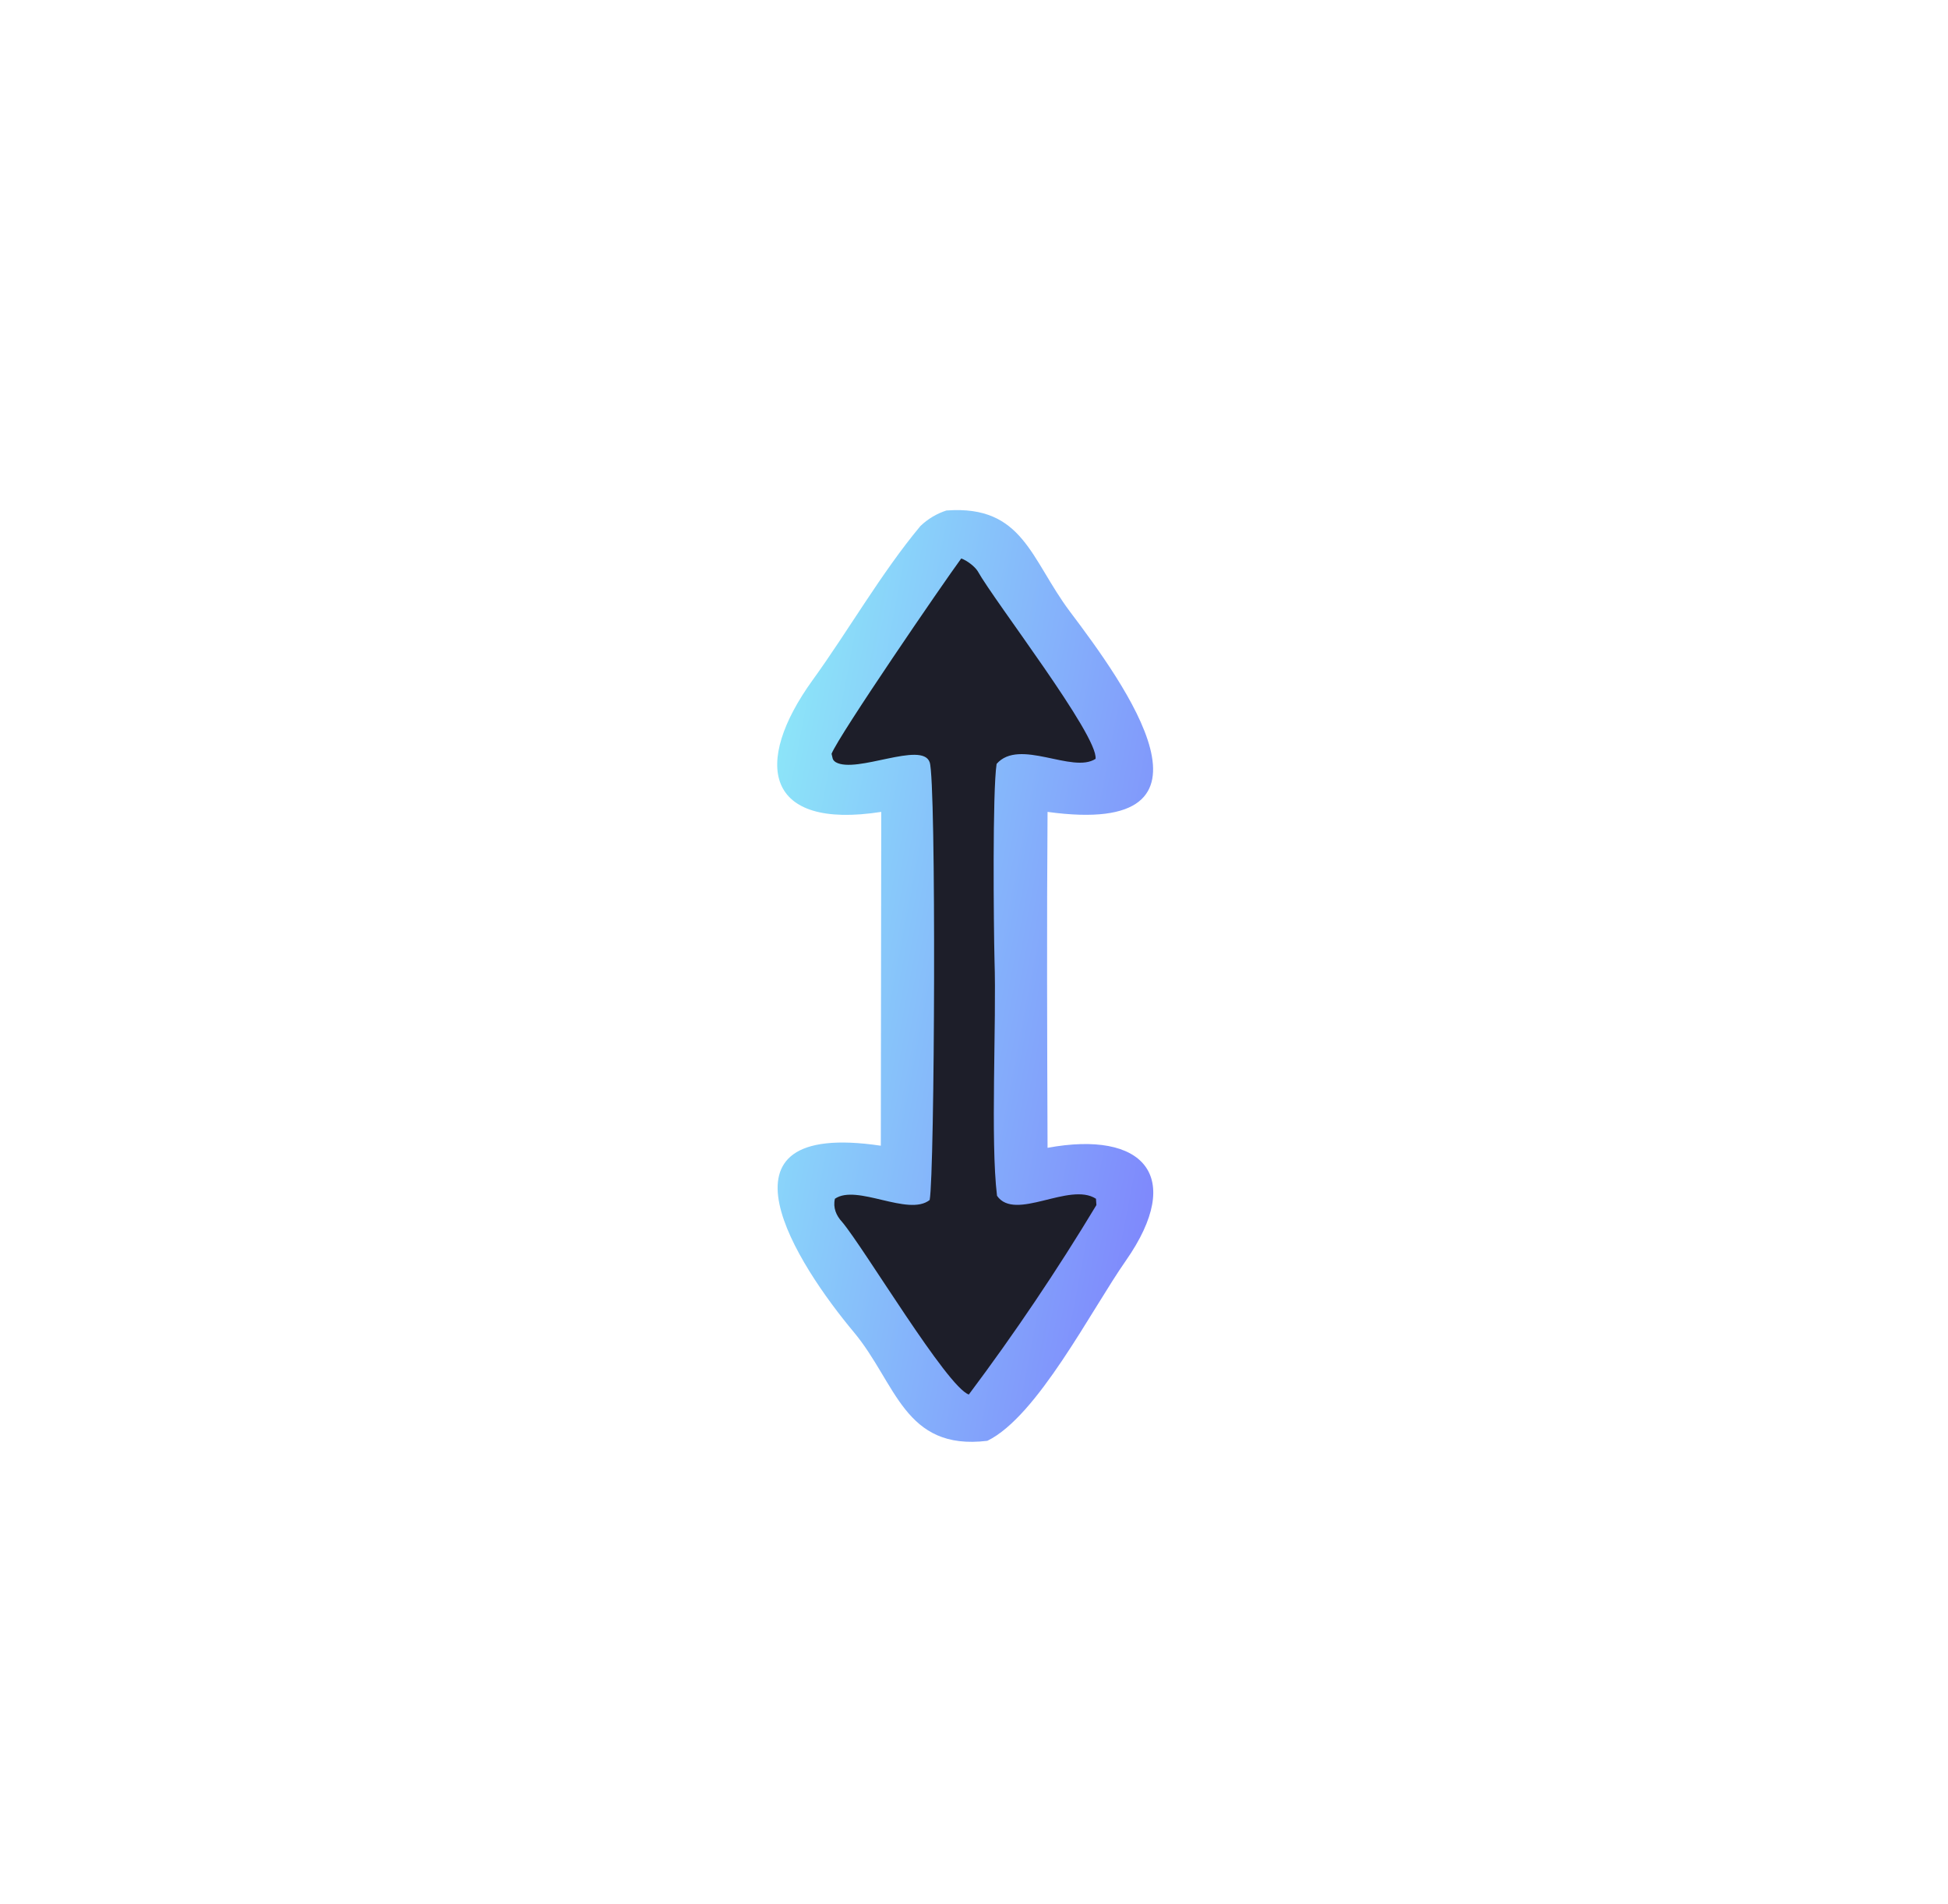
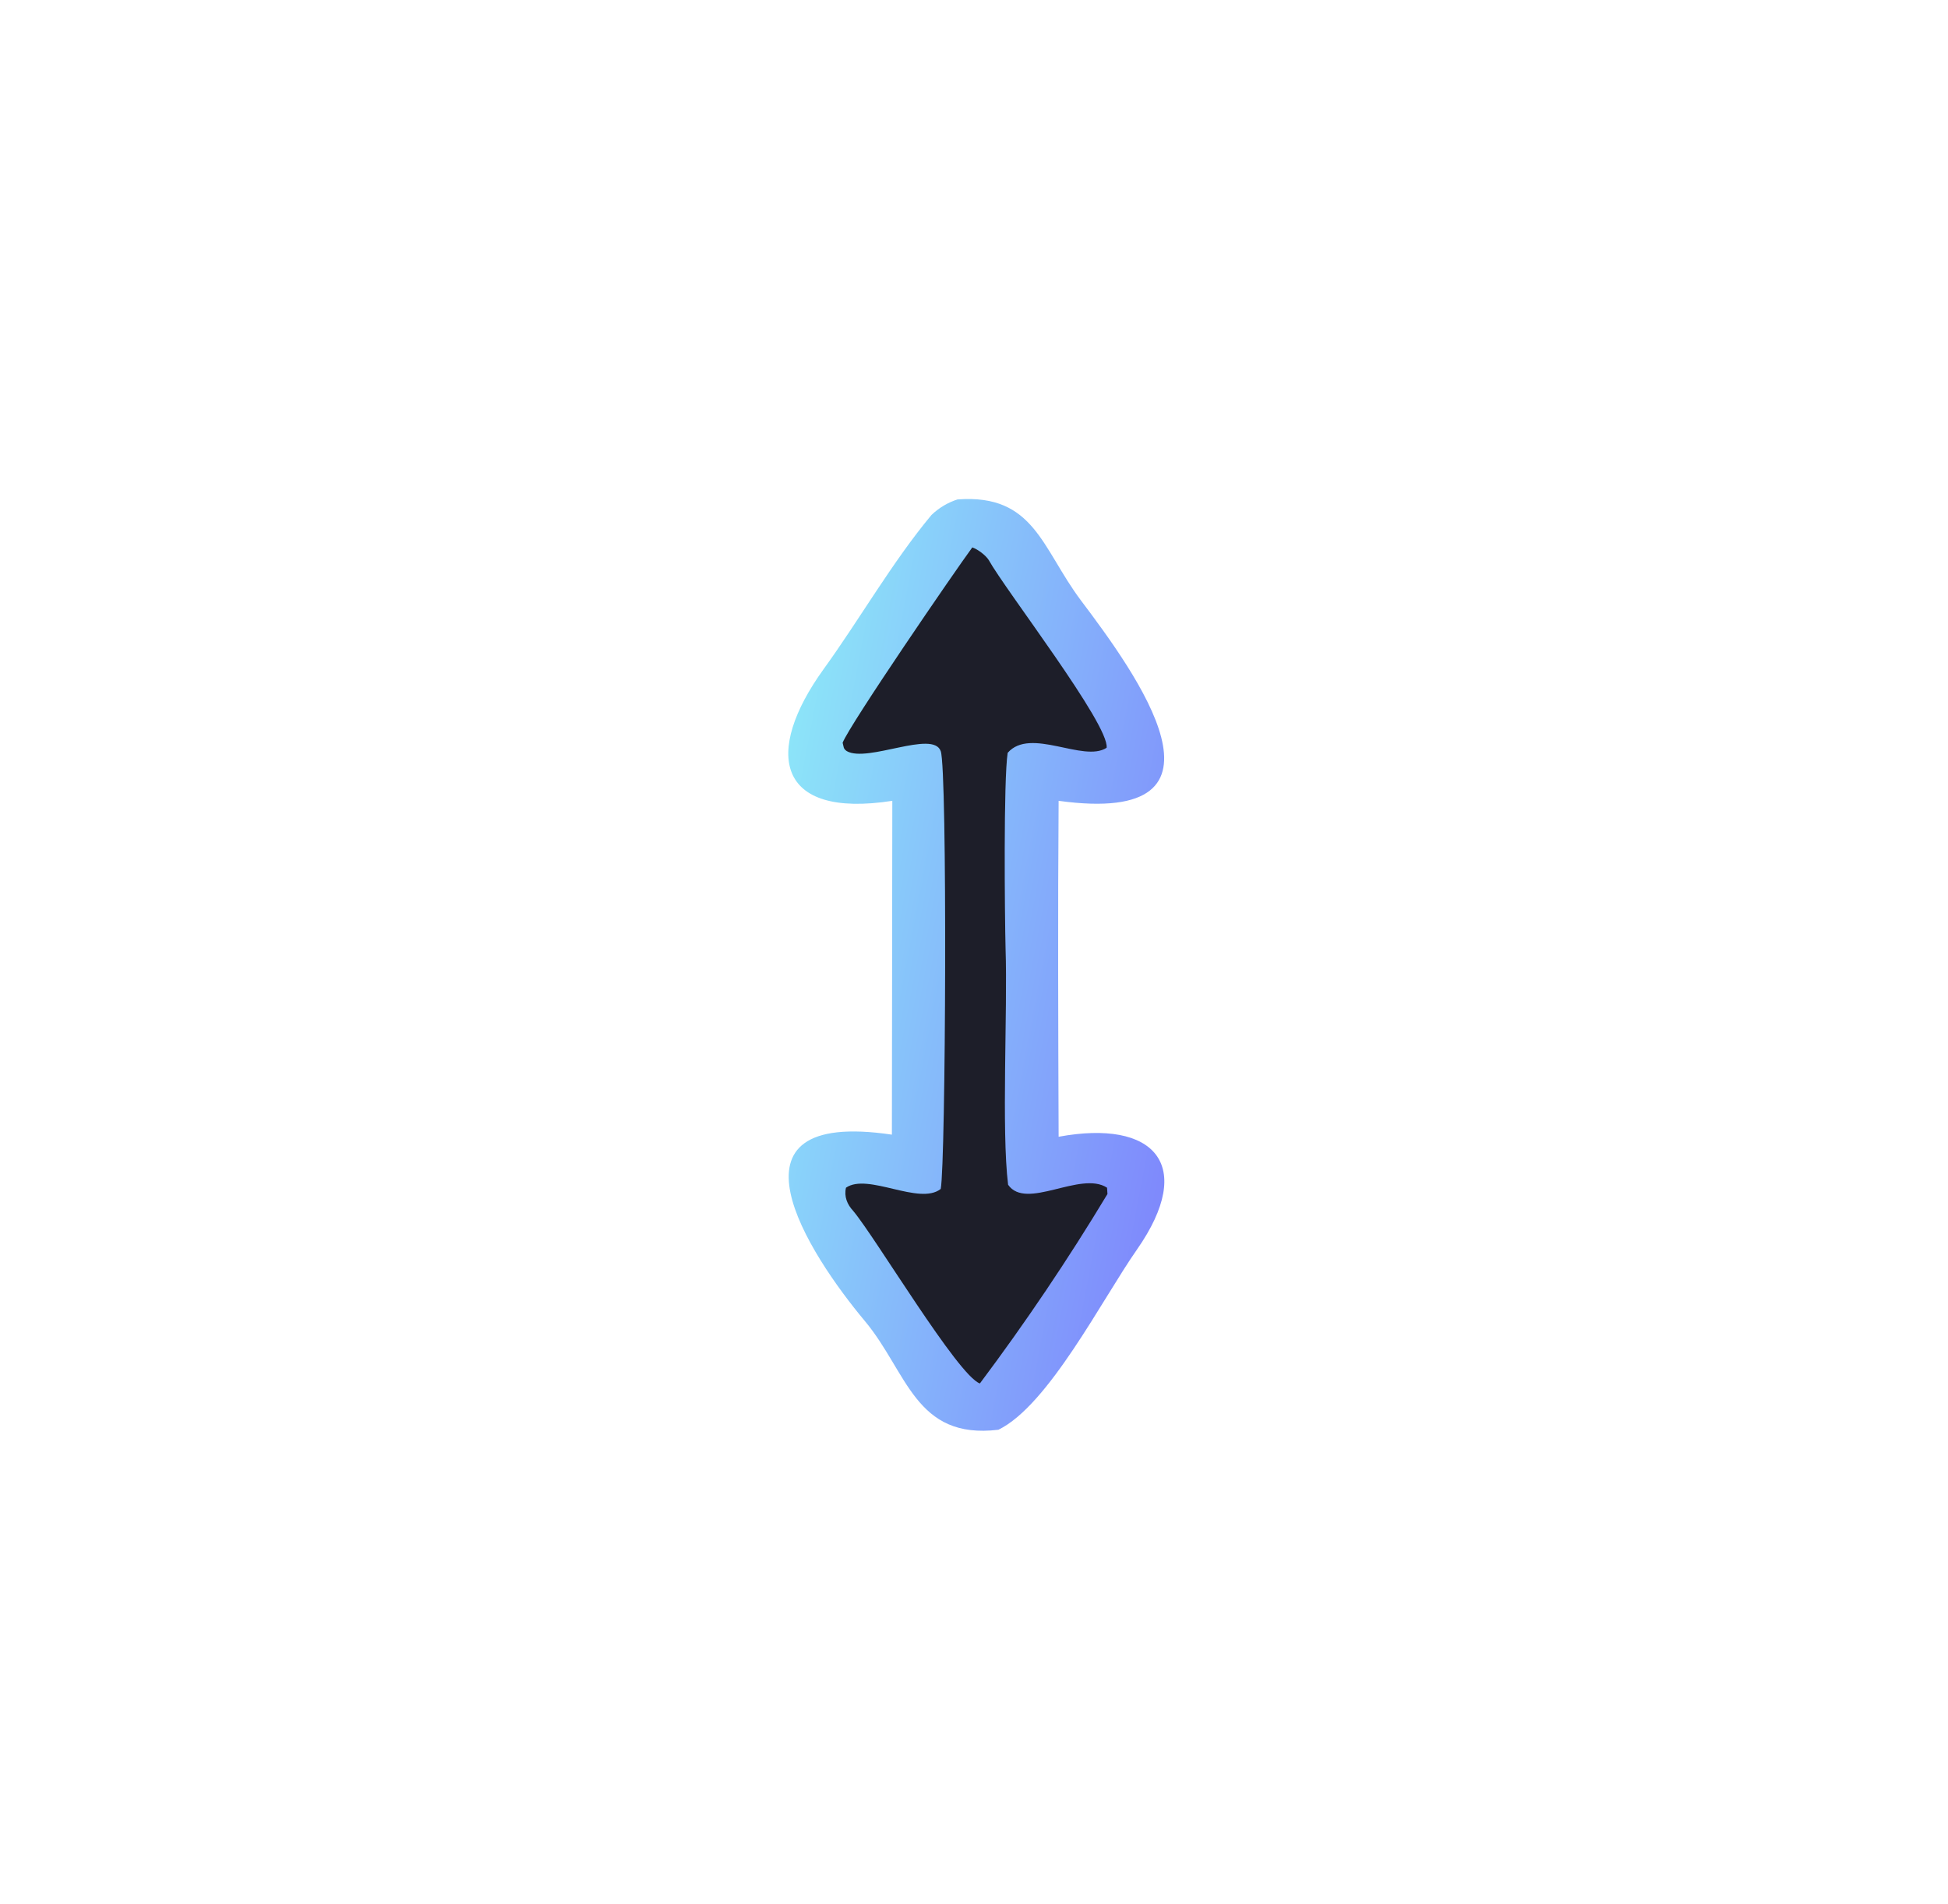
<svg xmlns="http://www.w3.org/2000/svg" width="44" height="43" viewBox="0 0 44 43">
-   <svg x="-0.01" y="6.91" width="36.52" height="35.69" viewBox="0 682.667 384 341.333" preserveAspectRatio="xMidYMid meet" style="overflow:hidden">
+   <svg x="0.24" y="6.66" width="36.52" height="35.69" viewBox="0 682.667 384 341.333" preserveAspectRatio="xMidYMid meet" style="overflow:hidden">
    <g transform="translate(0 0)" data-sgt-offset="1">
      <defs>
        <linearGradient id="a" x1="1399.2" x2="1243.7" y1="228.9" y2="150.1" gradientUnits="userSpaceOnUse">
          <stop offset="0" stop-color="#678DFD" />
          <stop offset="1" stop-color="#8CDAFB" />
        </linearGradient>
      </defs>
      <path fill="url(#a)" d="M1296 106.3c2.2-7.9 5.2-14 12.6-18.2a25 25 0 0 1 18.8-2.3 25.6 25.6 0 0 1 15.5 12.5c1 1.7 1.7 3.5 2.5 5.3 6-4 11.3-5.7 18.7-4 6.2 1.2 11.6 5 15 10.2 5.6 9 2 16.9 3.6 20.2l4.7-.9c11.8-2.3 25.2 6.7 26.6 19.3 1.9 17.6-13 36.2-16 52.5-4.8 26.5-.3 44.6-18.4 68.2a66.7 66.7 0 0 1-43.9 25.3c-20 2.6-39-1.8-55-14.4a84.6 84.6 0 0 1-14.8-15.2c-7.5-9.8-13.1-22.4-20.3-33-5.1-7.4-14.9-16.6-18.7-23.6-15.2-28.4 16.3-47.9 41.2-28.8-2.2-9-5.8-22.3-7-31.2-1.6-6-3.3-12-3.8-18.1-1.4-14.6 6.7-27.3 22-28.2 6-1.4 11.6 1.4 16.7 4.4Z" data-index="1" />
      <path fill="#1D1E29" d="M1279.8 113.6c5 .9 6.5 1.2 9.8 5.5 7.4 9.5 10.4 52.4 18.3 58 .7-.1 1 0 1.4-.7 5.9-10.6-5-56.7-.3-70.3 1.4-4.2 5.6-7.3 9.8-8.6a9 9 0 0 1 6.9.5c3.7 2 5.8 6.5 6.8 10.4 3.3 13-3 64 2 69.2 13.7-2.7 4.7-77.7 30.6-64.5 13.8 7-11.6 67.2-2.6 74.2 10.2-4 14.9-52.2 33-45 10.2 3.8 4.2 18.3 1.3 25-4.3 10-8.3 20.1-11.1 30.6-4.6 20.8-1.7 37.7-12.5 57.3a53.1 53.1 0 0 1-31.9 25 59.3 59.3 0 0 1-45.6-5.8 61.7 61.7 0 0 1-17.3-14.6c-8-9.8-13.1-22-20.1-32.5-4.5-6.7-10.2-13.1-15.2-19.3-2.5-3.2-6.2-7.5-7.2-11.4-2.9-11 14.5-15.7 21.5-10 4.8 3.8 8.9 8.7 13.1 13 3 3 6.6 6.8 11 6.4 1.8-.1 2.9-1.2 3.8-2.4 1-5.4-1.4-16.4-3.2-21.8-4.5-14-6.3-32-11-45.5-1-11.9-6-16 8.7-22.7Z" data-index="2" style="opacity:1" />
      <path fill="#99F5FB" d="M1261 148.2c-1.5-6-3.2-12-3.8-18.1-1.3-14.6 6.8-27.3 22-28.2-5.9 5.7-12.6-2-8.8 15.3l.8.4.7-.7c2.3-2.2 3-3 6-3.8l1.9.5c-14.7 6.8-9.7 10.8-8.7 22.7l-1.3-.5c.1-2.6-1-5-3-6.5l-.3.4 1 .7-1.2-.3a14.8 14.8 0 0 1-6 8c-.3 4.2 2.8 7.2.7 10.1Z" data-index="3" />
      <defs>
        <linearGradient id="b" x1="663.9" x2="507.5" y1="554.3" y2="458.7" gradientUnits="userSpaceOnUse">
          <stop offset="0" stop-color="#87A3F8" />
          <stop offset="1" stop-color="#86E3FC" />
        </linearGradient>
      </defs>
      <path fill="url(#b)" d="M580.4 414.4a92.7 92.7 0 1 1 11.7 185 92.7 92.7 0 0 1-11.7-185Z" data-index="4" style="opacity:1" />
      <path fill="#1D1E29" d="M582 427.2a79.7 79.7 0 1 1 8.4 159.3 79.7 79.7 0 0 1-8.5-159.3Z" data-index="5" style="opacity:1" />
      <path fill="#7A99FB" d="M619.2 456.3a59.6 59.6 0 0 1 17 84.6c-5 7.3-20.2 21.5-29 22.2-6.7-1-14.4 7.5-13.2-6 .2-3.2 2.7-3.6 5.2-4.5l-.5-.8c11.3-5 15.8-5.1 24.7-16.4 7.7-9.7 11.1-22 9.6-34.3-2-15.9-9.1-24-20.9-33.3 2.1-1.4 5.8-9 7-11.5Z" data-index="6" style="opacity:1" />
      <path fill="#86DCFA" d="M525.3 506.5c6-1.2 5.2-3 12.3-2l.3 1.4c1 32.2 29.7 52.4 60.8 46l.5.7c-2.5 1-5 1.3-5.2 4.4-1.2 13.6 6.5 5 13.1 6.1a60.5 60.5 0 0 1-62.7-12.9 58.6 58.6 0 0 1-19.1-43.7Z" data-index="7" style="opacity:1" />
      <path fill="#737DBB" d="M526.2 500c4.4-38 51.6-61.9 49.5-42.5-2.7 3-8.4 6-12.2 8a48 48 0 0 0-24.3 30c-.9 3.7-.6 7.2-1.3 10.4l-.3-1.4c-7.1-1-6.3.8-12.3 2 .2-2 .6-4.4 1-6.4Z" data-index="8" />
      <path fill="#97CCD6" d="M526.2 500c6.2-6 12.3-4.4 11.4 4.5-7.1-1-6.3.8-12.3 2 .2-2 .6-4.4 1-6.4Z" data-index="9" />
      <path fill="#86DCFA" d="M612.1 467.8c-9.9-5.5-16.6-6.2-27.3-8.5-3.7-.8-4.4-6.6-2.5-10.2 7.5-7.3 29.4 2.7 36.9 7.2-1.3 2.5-5 10-7.1 11.5Z" data-index="10" style="opacity:1" />
      <path fill="#1D1E29" d="M905.8 178c-.1-13.8-.6-27.7-.9-41.6 0-7-.7-17.6.2-24.4.6-4.3 2-8.4 4-12.3 8.1-14.6 25.5-18.6 40-10.6 20.7 11.4 8 38.8 12.9 54.5 4-.4 7-.7 11 .7 5.1 1.8 7.8 4.5 11.6 8.2 10.9-2 18.4 0 25.9 8.2 27-1.9 33.4 13 33 37.8-.3 12.8.8 25.6-1.2 38.3-1 6.5-2.8 12.8-5.5 18.7-17.5 39.9-66.6 52.4-104.4 35-29.4-13.8-36.3-33.5-51.6-60.3-10.6-18.7-29.1-40.6 2.5-55.6 6.4-3 16.3.2 22.5 3.5Z" data-index="11" style="opacity:1" />
      <path fill="#7AB9FB" d="M905.8 178c-.1-13.8-.6-27.7-.9-41.6 0-7-.7-17.6.2-24.4.6-4.3 2-8.4 4-12.3 8.1-14.6 25.5-18.6 40-10.6 20.7 11.4 8 38.8 12.9 54.5-8.8 2.4-9.2 2.3-13.2 11-.3-11.8 2.3-46.4-4.2-52.7a15 15 0 0 0-11.3-4.2c-4.5.3-8.7 2.4-11.6 5.9-1.7 2-3.4 5.4-3.5 8-1.8 32.7 2.4 66.7.5 99.4-6.7-6-19.8-26.3-28.4-24.7-23.5 4.5-4.6 25.5 1.3 36.4 6.2 10.7 12 24 19.4 33.9 4.4 5.9 9.7 11.1 15.7 15.4a68.8 68.8 0 0 0 51.5 12.6c27.7-4.6 44.3-21.3 51-48 3.9-5.7 1.6-43.2 2.5-54.3-6.3-13-10.4-12.8-22.6-9-1.7.5-4.7-3.7-6.2-4.4-4.8-4.2-5.7-5-12.1-5.6-3.6 1.5-5.3 2-7.3 5.6-1.5.4-5.2.6-7 .7V166c-.2-5.1-1.8-7-5.2-10l.1-.5c-1-1-1-.9-1.6-2.2 2.5-2.1 3.4-.3 7-2.2v-.9c-4-1.5-4.2-1.4-6-4.6l2.1-1.3c5.2 1.8 7.9 4.5 11.7 8.2 10.9-2 18.4 0 25.9 8.2 27-1.9 33.4 13 33 37.8-.3 12.8.8 25.6-1.2 38.3-1 6.5-2.8 12.8-5.5 18.7-17.5 39.9-66.6 52.4-104.4 35-29.4-13.8-36.3-33.5-51.6-60.3-10.6-18.7-29.1-40.6 2.5-55.6 6.4-3 16.3.2 22.5 3.5Z" data-index="12" style="opacity:1" />
      <path fill="#7DABFB" d="M971.4 155.5c3.1.8 3.2-.8 6.8.7 2.3 2.4 2.7 2.6 2.1 6 4.8-1 6.7-2.3 10.5 1.1-3.6 1.5-5.3 2-7.3 5.6-1.5.4-5.2.6-7 .7V166c-.2-5.1-1.8-7-5.2-10l.1-.5Z" data-index="13" style="opacity:1" />
      <path fill="#7A99FB" d="M962 143.6c4-.4 7-.7 11 .7l-2.2 1.3c1.8 3.2 2 3.1 6 4.6v.9c-3.6 1.9-4.5 0-7 2.2.6 1.3.6 1.2 1.6 2.2l-.1.4c-7.1-1.4-12.8-1.7-15.8 6.4l-3.5.3-1-.8-.2-5c-.4 3-.3 5.6-2 8.2v-10.4c4-8.7 4.4-8.6 13.2-11Z" data-index="14" style="opacity:1;visibility:visible" />
      <path fill="#737DBB" d="M1002.9 169c1.5.6 4.5 4.8 6.2 4.3 12.2-3.8 16.3-4 22.6 9-.9 11.1 1.4 48.6-2.6 54.2 1.5-10.5 5.7-60.8-8.2-63.8-17.6-4-4.2 18-13.2 22.2l-1.2-.7c-3.6-5.3-2-17.1-3.5-24.6l-.1-.7Z" data-index="16" style="opacity:1" />
      <path fill="#737DBB" d="M976.6 169.6c1.7-.1 5.4-.3 7-.7.2 5.4 2 14-3 17.4l-1.6-.5c-3.7-5-2.6-9.7-2.4-16.2Z" data-index="17" />
      <path fill="#737DBB" d="m950.8 156.8.3 5 1 .8 3.4-.3c.3 6.4 1.2 11.8-2 17.3l-1.4 1c-4.8-2.4-3.5-11-3.3-15.6 1.7-2.6 1.6-5.1 2-8.2Z" data-index="18" style="opacity:1;visibility:visible" />
      <path fill="#1D1E29" d="M200.5 429.9c9-4.5 16.7-5.7 25.7-.4a19 19 0 0 1 5.2 3.8c14.3-3 19.7-1.3 29.8 9.1 34.9-5.3 32.8 37.4 32.4 59.6-.3 17.8-2.8 31-9.3 47.7-3 8.5-2.9 18.3-9.6 25.7-5.6 7.8-18.7 12-28 12.7-18 1.3-45.4 3.3-60.3-8.3-9-7-8.1-14.9-12.8-22-4.2-6.4-16.5-18.3-19.4-25.2a49.6 49.6 0 0 1-9.3-48.3c4-10.6 10.8-16.2 19.8-22.3-.4-7-1.3-15 1.3-21.4 6.3-16 20.8-15.7 34.5-10.7Z" data-index="19" />
      <path fill="#7AB9FB" d="M200.5 456.3c2.5-11.7-5-14-4-23.7 2.4-3.4 3.4-.4 4.6-1.2a22 22 0 0 1 23-1.7l.8.4 1.3-.6a19 19 0 0 1 5.2 3.8c14.3-3 19.7-1.3 29.8 9.1 34.9-5.3 32.8 37.4 32.4 59.6-.3 17.8-2.8 31-9.3 47.7-3 8.5-2.9 18.3-9.6 25.7-5.6 7.8-18.7 12-28 12.7-18 1.3-45.4 3.3-60.3-8.3-9-7-8.1-14.9-12.8-22-4.2-6.4-16.5-18.3-19.4-25.2.1-2.6-1.8-4.6-2.8-6.5-4.5-9.3-10.8-18.7-6.7-29.1.3-.8 1.8-11.5 2-12.8v-.5c1.6-2 .8-1.5 3.2-2.2l.5 1.7 2.2.3c1.6 3.3-2.3 18.6 1.1 27.3 2.3 5.7 3 7.2 6.5 13.1l1.4-.4c7.9 9.7 16.3 19.5 23.8 29.5 3.3 4.5 3.7 13.8 8.8 17.4 12.2 8.9 37.5 6.7 52 5.5 7-.5 15.8-3.4 19.8-9 4.1-6 3.2-12.3 5-19.3 1.3-4.7 5.7-12.2 6.8-16.6 4.7-20.9 3.9-42.2 2.3-63.5-.6-7.4-7.7-15.5-15.7-14.2-7 1.3.4 14.4-3.4 20.5l-2.1.3c-6.7-3.4-2.5-18.2-6.7-24.5-3-4.6-10.3-9.9-15.7-6.5-5.8 7 .7 19.2-4.4 23.2l-2-.7c-5.4-6.2 1.6-26-11.4-28.6-26.4-5.3-2.8 22.5-15.3 26-2.8-1.6-3-3.7-3-6.7Z" data-index="20" />
      <path fill="#86DCFA" d="M200.5 429.9c9-4.5 16.7-5.7 25.7-.4l-1.3.6-.8-.4a22 22 0 0 0-23 1.7c-1.2.8-2.2-2.2-4.5 1.2-1 9.7 6.4 12 3.9 23.7-1.1-10.2-2-21.3-16-18.9-21.8 3.7 1.9 57-14.1 63.3-4-1.8.4-10.7.4-14.4.1-5-.3-9.9-.6-15-22.4 14.6-19.8 31.4-8.6 52.2l-1.4.4c-3.4-6-4.2-7.4-6.5-13.1-3.4-8.7.5-24-1.1-27.3l-2.2-.3-.5-1.7c-2.4.7-1.6.2-3.2 2.2v.5c-.2 1.3-1.7 12-2 12.8-4.1 10.4 2.2 19.8 6.7 29 1 2 3 4 2.8 6.6a49.6 49.6 0 0 1-9.3-48.3c4-10.6 10.8-16.2 19.8-22.3-.4-7-1.3-15 1.3-21.4 6.3-16 20.8-15.7 34.5-10.7Z" data-index="21" />
      <path fill="#7DABFB" d="M164.4 156.4v-.6c.3-15.5-1.3-31.8.6-47 1.3-6 5.3-12.6 11-14.8 15-5.9 26.3 5.6 36.3 15.1 4.6 3.3 13.1 11 17.7 15l31.5 27.8c14.6 12.8 29.8 25.3 43.7 38.8 13.5 13 7.3 33.4-11.4 35.6-8.3 1-17.2.2-25.6.3 5.5 12.1 17.5 33.4 17 44.4-1 18.5-20.9 28.3-36.9 22.1-14.4-5.6-23.5-32.4-29-44.2-9.3 9.3-20.5 24.7-34.6 24.5-16.1-.2-21.5-13.6-20.4-27.8.3-29.7-.6-59.6 0-89.2Z" data-index="22" style="opacity:1" />
      <path fill="#1D1E29" d="M177.1 159.6c1.1-11.2-4.6-52.6 6.7-54.8 6 .7 12.7 8 17.7 12.2 7 6.9 17.5 15.6 25.1 22.2L272 179c4.4 3.9 22 18.3 24.6 22 15.3 22.2-40.3 8.1-46.4 14.9-.3 6.9 21.5 46.2 22 52 .3 4.1-1.3 8.2-4.5 10.8-23.9 20.6-33.6-43.2-44.6-49-2.4-.2-3.8.6-5.6 2-6.9 5.8-25 29.2-32.9 28.8-2 0-4-.9-5.4-2.4-4.6-5-.6-83.2-2.1-98.4Z" data-index="23" style="opacity:1" />
      <path fill="#68F7E2" d="M164.4 156.4v-.6c.3-15.5-1.3-31.8.6-47 1.3-6 5.3-12.6 11-14.8 15-5.9 26.3 5.6 36.3 15.1-4.2-.7-14.5-10.6-18.4-13.9-2 2.6-4.8 5.7-4.8 8.7 2.2 6.4 11.8 5.9 12.4 13.1-5-4.3-11.7-11.5-17.7-12.2-11.3 2.2-5.6 43.6-6.7 54.8-2.3-2.6-.2-36.7-1.2-43.3a27 27 0 0 1-9 2.3l-1 .2c.2 15 .3 30.1 0 45.2h-.4l-1.1-7.6Z" data-index="24" style="opacity:1" />
      <path fill="#7DABFB" d="M1410.2 736.8c6.8-.5 13.3 2.4 16.1 8.8 2.8 6.5-.9 16.7-3 23.1-5.7 18.4-11.5 36.8-17.5 55.2-3 9-11.3 13.9-20.5 10.2-5.8-2.4-7.8-8.1-9.8-13.4-14 13.6-30.9 29.8-44 44 21.3 6.7 20.8 27.7 5.8 31.5-18.1 4.6-67 26.1-82.4 25.8-18.9-4.7-14.3-18.7-9.3-32.4 8.5-23.2 15.2-47.4 24.8-70.2 2-4.7 9-7 13.3-8 14 3 15.2 9 18.2 21.5l43-42.8-3.8-1.5c-4.8-2.2-8.8-6-10.4-11-4-12.5 11-18.9 20.4-21.7 19.5-6 39.5-14.1 59.1-19.1Z" data-index="25" style="opacity:1" />
      <path fill="#1D1E29" d="M1411.3 749.4c2 .1 1.1-.1 3 1 1.3 4.2-17.7 57.4-20 66a9.7 9.7 0 0 1-2.8 4.6c-2.9-1.8-7.6-17.1-9.9-22l-.4-.8a492.8 492.8 0 0 0-29 28.2c-12.8 13.8-31.5 30.1-43.4 44 6.5 3.7 21.7 6.7 25 10.6-.5 1.6-1.3 2.8-3 3.2-10.5 2.4-70.6 26.2-76.7 23.7.1-.8.3-2 .6-2.8 8-23.5 16.1-47.1 24.3-70.6.9-2.7 2.3-7.7 4.7-9 6.3 3 6.4 28.4 13.5 28.7 16.4-13.6 50.1-50.4 67.8-66.5l.2-1.9c-3-5.6-17-6-20.8-11.2l.3-1.2c5-4.2 55.6-19.9 66.6-24Z" data-index="26" style="opacity:1" />
      <path fill="#7DABFB" d="M908 827.2c-5.4 14.3-22.3 15.2-27 4.2-9.4-22.4-17.8-48-25.3-71.3-3.7-11.2 7.2-20.9 18-18.2 18.5 4.6 37.4 10.8 55.6 16.8 7.3 1.6 16.9 3.8 21 10.7 5.5 9.2-.2 17.3-8.5 21.4l-2.1 1c13.2 12.1 28.4 26.2 41.1 39 1.2-6.8 1.9-14.7 7.9-18.8 3.7-2.4 8.2-3.3 12.6-2.3 4.1 1 8.2 4 10.1 7.9 12.9 26.8 25 54.4 36 82a15.5 15.5 0 0 1-6.8 17.9c-9.2 5.4-28.6-3-38.7-6L956.5 898c-23.9-7.3-25.5-23.5-2.7-33.2l-28-26.6c-4-3.8-11.5-11.2-15.6-14.2-1.6.8-1.3 1-2.2 3.2Z" data-index="27" />
      <path fill="#1D1E29" d="M914.3 810.6c-2-2.1-7-7.4-9.5-8.1-6.5 2.8-6.2 17.7-11.2 22.5-2-1.2-24.9-63.5-25.4-69.4l1-.8c7.8-.7 45.7 13.6 57.8 16.1l.7.2c3 1 9 2.7 10.3 5.1-2.1 6.2-17.4 7.3-19.2 12 4.2 6 63.6 61.6 70 65.4 2.5-7.3 5.2-26.3 8.8-30.4 4.6.7 24.1 51.1 28.4 59.3 1.8 3.7 8 18.6 8.3 22l-1.1 1.2c-7.7-.2-78.3-21.1-80.6-24 1.6-3.3 18.5-9.2 23.5-12.2-12-12.8-27-25.9-39.8-38.2-4.4-4.3-18.3-18-22-20.7Z" data-index="28" />
      <path fill="#86DCFA" d="M908 827.2c-5.4 14.3-22.3 15.2-27 4.2-9.4-22.4-17.8-48-25.3-71.3-3.7-11.2 7.2-20.9 18-18.2 18.5 4.6 37.4 10.8 55.6 16.8-3.5 1-15.6-3.5-19.6-4.9-1.4 2.9-3.5 6.2-3 9 2.7 3.3 17.9 4.7 22.2 8l-1.2.3-.7-.2c-12.1-2.5-50-16.8-57.8-16.1l-1 .8c.5 5.9 23.4 68.2 25.4 69.4 5-4.8 4.7-19.7 11.2-22.5 2.5.7 7.5 6 9.5 8.1-4.7-1.2-7.1-4.6-10.4-8.2-1.8 5.4-6 21.4-10.4 24-5-2.5-6-16.2-10.1-21.4-3.5-.9-6.7 1.6-10 3 1.5 4.1 3.2 8.9 4.5 13 5.9 19.4 18.3 22.5 29.3 5.8l-.3-.3.7.2.4.5Z" data-index="29" />
      <path fill="#7A99FB" d="M1302.2 486c0-11.2.2-23.3-.1-34.6-.4-17.5-2-38.8 21.6-39.6 9-.3 19 7 19.7 16 1.7 19 .8 39.2.7 58.3h33c15.8-.4 38.3-1.6 39.1 20.2.4 9.8-6.5 18.7-16.8 20.6-17.8 1.6-37 .7-55 .7-.2 10.3 0 20.6 0 30.8-.1 10.9 2.2 27.3-6.7 35.4-12 11-33 4.6-35-12.6-1.4-17.5-.3-36-.5-53.6-10.6 0-24.7.3-35-.3-13.2.5-37.9 1-37.1-20 1-25.7 29.8-21.4 48.3-21.2 7.9-.1 15.8-.2 23.8 0Z" data-index="30" style="opacity:1" />
      <path fill="#1D1E29" d="M1270.8 497.4c6.2 0 38.7 1.5 41.5-1.3 6.2-6.4-2.6-55.2 3-67.7a8.4 8.4 0 0 1 7.2-5.4c2.4-.2 4.8.2 6.6 2 2 1.8 2.9 4.6 3.3 7.2 1.9 11 .3 37.6 0 50 0 4.5-1 10.2 2 13.8 11.5 7.1 66.2-7.2 70 8.7.5 2.3.3 4.8-1 6.8-1.7 2.7-5.1 4-8.2 4.6-8.8 1.6-58-2.4-61 2.1-7.3 10.4 7 65.9-8.7 69.6a9 9 0 0 1-7-1c-2.9-1.9-4-5.5-4.4-8.8-1.8-12.2 3.2-53.2-2.1-60.6-3-2-55-1.6-61.3-.7-16.9-6.2-7.7-21.9 7.1-19.4 2.5.4 10 0 13 .1Z" data-index="31" style="opacity:1" />
      <path fill="#7AB9FB" d="M1267.1 527.3c-13.1.5-37.8 1-37-20 1-25.7 29.8-21.4 48.3-21.2l-.9.3c-8.8 3-25.1-.6-29.9 2.9-.4 2.3-1.1 4.5-.6 6.7 4.5 2 23.5-1.6 28 .1-1.7 1.4-2.2.3-4.2 1.3-3 0-10.5.3-13-.1-14.8-2.5-24 13.2-7 19.4 4.6.8 14.9-.2 17.7.7-7 .7-18.8 1.3-25-2.7-2.8-1.7-3-6.6-3.1-9.6-2.1 3.8-6.7 9.1-6 12 12 15 20 6 32.7 10.2Z" data-index="32" />
      <defs>
        <linearGradient id="c" x1="177.1" x2="280.8" y1="814.6" y2="834.4" gradientUnits="userSpaceOnUse">
          <stop offset="0" stop-color="#8CE4F9" />
          <stop offset="1" stop-color="#7F8AFC" />
        </linearGradient>
      </defs>
      <path fill="url(#c)" d="M225 714.3c18.1-1.3 19.9 11.6 29.2 24 12.8 17 39.8 53.8-5.3 47.6-.2 26.6-.1 53.2 0 79.8 22.7-4.2 32.7 6.6 18.6 26.8-8.2 11.7-21 37-32.9 42.8-19.8 2.4-21.6-13.7-31.7-25.8-13.3-15.9-36-50.6 6.4-44.3l.1-79.3c-27.6 4.3-30.6-11.5-16.3-31.3 8.6-11.9 16.2-25.3 25.6-36.6a16 16 0 0 1 6.2-3.7Z" data-index="33" />
      <path fill="#1D1E29" d="M228.4 725.7c1.4.5 3.2 1.9 3.9 3 4 7.2 28.7 39.1 28 44.6-5.5 3.6-18.1-5-23.5 1.2-1 6.4-.7 38.4-.5 46.6.5 14.6-1 43 .6 56 4.3 6.2 17.2-3.4 23.5.7l.1 1.5a537.4 537.4 0 0 1-30.3 45c-5.2-1.8-24.8-34.7-30.1-41-1.4-1.5-2.2-3.4-1.7-5.5 5.2-3.6 17.4 4.3 22.5.3 1.2-6.2 1.6-99.7 0-104-1.8-5.1-17.4 2.8-22.3 0-.9-.6-.7-1-1-2 1.8-4.5 26.6-40.7 30.8-46.4Z" data-index="34" />
      <path fill="#7DABFB" d="M622.7 814.8c-3.9-21 10-28.1 26.3-16.6 11.5 8.2 36.9 20.3 44.5 31.5 6.7 9.9-8 20.4-16.4 24.4-11.6 5.5-26 18.9-38.3 22.9-1.9.2-3.8.3-5.7 0-11.8-1.2-11.5-12.5-10.4-21.3l-72.8-.2c3.4 24.2-12.6 27-29.4 14.3-11.5-8.6-62.1-29.6-35.4-47 10.1-6.6 37.2-25.6 48.3-29.8 16.3-1.5 18.7 8.2 16.3 21.6l73 .2Z" data-index="35" style="opacity:1" />
      <path fill="#1D1E29" d="m535.4 805.5 1.6.2c4.6 4.8-5.3 16 1.4 20.7 7.5.7 93.6.8 96.6-.7 4.7-6-3.6-17.2 1.2-20.2 5.4 2.4 40.1 24.3 45.2 28.5v2c-3.7 4-37.4 24.3-44.3 28.5l-1.8-.2c-3.2-3.5 2.8-10.2 1.8-15.1-.8-3.8-4.7-5.5-8.1-5.4-11.5.2-22.9.2-34.4.2l-35.3-.1c-6 0-16-.3-21.5.5-5.3 5.1 3.8 16.4-1 19.7-5-1-36.4-22-43-25.8-1.5-.8-2.3-2-2.5-3.7 3.5-4.6 36.6-24.2 44-29Z" data-index="36" style="opacity:1" />
      <path fill="#7DABFB" d="M585.3 88.5c9.7-.4 44.4-4.5 31.8 15.4-2.6 4-21 2.6-25.3 2.6v156.1c7-.1 20-1.8 25.6 3.2 5.6 5 1.1 14.7-5.7 14.9-12.5.4-25.7.4-38.2.4-6.7 0-21 1.7-24.2-4.7-8.7-16.9 19.3-14 27.5-13.8l-.1-103.8c0-12.3-.9-39.4.3-50.3-1.1-2.7-6-2.6-8.7-1.9-8 2.1-28-3.8-19-14.3 5.3-6.1 26.8-4 36-3.8Z" data-index="37" />
      <path fill="#86DCFA" d="M577 108.5c-1.1-2.7-6-2.6-8.7-1.9-8 2.1-28-3.8-19-14.3 5.3-6.1 26.8-4 36-3.8-4 1.8-13 1-17.7.8-1.5 3.2-5.2 10-5.2 13.2 3.6 5.2 11.6.7 15.2 3.4 0 2 .4 1.3-.6 2.6Z" data-index="38" />
      <path fill="#7AB9FB" d="M978.1 455.5c9.4-1.7 18.3-2.7 20.6 9.6 1.8 9.7-5.6 37-12.7 42.8a68 68 0 0 1-12.7 15.7c-2.2 1.3-3.9 2.3-5.2 4.7-3.7 3.5-10 9.7-14.3 12l-3 .6c-11.7-1.8-29-16.2-30.4-28.7l-.6.4c-.3 1.8-.3 1.7-1.2 3.2-7.4 1-19.9 8.6-24.7 3.8-2.7-8.9 18-25.7 25.7-28.7 1.8-.7 12.8-.8 13.4-1.7 9.6-13.8 23.7-27 40.3-31.9 1.1-.6 3.5-1.3 4.8-1.8Z" data-index="39" style="opacity:1" />
      <path fill="#1D1E29" d="M979.5 462.5c5.5-1 11.6-2.3 12.3 5.4 1 10.9-5.4 25.2-9.8 34.7l-.5.6a118.4 118.4 0 0 1-31.7 32.3 55.7 55.7 0 0 1-23.5-21.7c12.6-25.5 25.7-41.5 53.2-51.3Z" data-index="40" style="opacity:1" />
      <path fill="#99F5FB" d="M962.1 493a10.6 10.6 0 1 1 15.4-14.8A10.6 10.6 0 0 1 962 493Z" data-index="41" />
      <path fill="#7A99FB" d="M980 482.3A10.6 10.6 0 0 1 962 493l3.4-3.3a5.5 5.5 0 0 0 9.3-5.6c1.5-.2 3.7-1.2 5.1-1.8Z" data-index="42" />
      <path fill="#1D1E29" d="M965.5 489.7a5.5 5.5 0 1 1 8.6-6.8 5.5 5.5 0 0 1-8.6 6.8Z" data-index="43" />
      <path fill="#99F5FB" d="M919.8 512.6c-.3 1.8-.3 1.7-1.2 3.2-7.4 1-19.9 8.6-24.7 3.8-2.7-8.9 18-25.7 25.7-28.7 1.8-.7 12.8-.8 13.4-1.7 9.6-13.8 23.7-27 40.3-31.9l-.4 1.3a87.9 87.9 0 0 0-45.8 43c-.1.3-1.6 1-2 1-2.2 3.3-3.1 5.8-4.7 9.6l-.6.4Z" data-index="44" style="opacity:1" />
      <path fill="#1D1E29" d="M902.6 514.8c4.5-5.4 17.6-19.8 24.7-18 .4 2.3-.8 3.3-2.2 5.8-2.2 3.3-3.1 5.8-4.7 9.6l-.6.4c-5.5-2.3-11.8.3-17.2 2.2Z" data-index="45" />
      <path fill="#7DABFB" d="M978.1 455.5c9.4-1.7 18.3-2.7 20.6 9.6 1.8 9.7-5.6 37-12.7 42.8-.3-5.4 8.1-14.3 8.9-20.9.9-8.3 4.1-12.6 2.1-21.6l-1.6-.8.9-.2c-5.8 3.6-3.7 31.4-14.3 38.2 4.4-9.5 10.8-23.8 9.8-34.8-.7-7.6-6.8-6.2-12.3-5.3.7-4.4 2.7-4.2-1.4-7Z" data-index="46" />
      <defs>
        <linearGradient id="d" x1="1052.6" x2="951.4" y1="494.3" y2="519.9" gradientUnits="userSpaceOnUse">
          <stop offset="0" stop-color="#7C7DF8" />
          <stop offset="1" stop-color="#87D4FB" />
        </linearGradient>
      </defs>
      <path fill="url(#d)" d="M1010.3 439.7c-2.8 3-17.4 19.8-18.7 2.2-.2-2.4 15.1-17 17.6-19.3 1.6-1.5 5.6-1 7.2-.7 7.9 2.1 19 14.1 23.6 20.6a9.3 9.3 0 0 1 1.4 6.1c-4.8 8.4-13.5-1-17.3-5 5 16 9.8 19 16.8 32.7 11.1 22 9 52.4-2.5 74.2a89.8 89.8 0 0 1-68.3 47.6c-6.1.9-16.5 3-18.3-5.5.7-5 4.1-6.2 8.8-6 24.5-3.2 43.1-11 58.9-31.2a72.7 72.7 0 0 0 15-55c-2.5-18.7-9.8-24.8-17.8-40.4a76 76 0 0 1-6.4-20.3Z" data-index="47" style="opacity:1" />
      <path fill="#86DCFA" d="M970.1 598.1c-6.1.9-16.5 3-18.3-5.5.7-5 4.1-6.2 8.8-6 3.7.3 6.7 0 9.2 2 .8 3.2.5 6.3.3 9.5Z" data-index="48" />
      <defs>
        <linearGradient id="e" x1="888.3" x2="928.7" y1="443.6" y2="470.5" gradientUnits="userSpaceOnUse">
          <stop offset="0" stop-color="#97EDF3" />
          <stop offset="1" stop-color="#83DCFE" />
        </linearGradient>
      </defs>
      <path fill="url(#e)" d="M956.2 412.2c4-.5 8.8 2 8.6 6.3-.3 8.6-13.7 7-19.6 8a79.4 79.4 0 0 0-65.3 62.7c-1.3 7.4 0 16.4-5.5 21.4-6.1.4-9.3-2.8-9-9 2.5-53.1 40.8-85.3 90.8-89.4Z" data-index="49" />
      <path fill="#1D1E29" d="M968.1 528.3c.5 4.1.5 7.2-1 11.1 1.5 1.3 4.3 3.4 5.3 5-3.7 6.5-14 23.9-22.2 22.6-3.4-3.3-2.5-7.1-1.7-11.5.8-4.8.4-10 2.3-14.6l3-.7c4.4-2.2 10.6-8.4 14.3-11.9Z" data-index="50" />
      <path fill="#7AB9FB" d="M967 539.4c1.6 1.3 4.4 3.4 5.4 5-3.7 6.5-14 23.9-22.2 22.6-3.4-3.3-2.5-7.1-1.7-11.5.9.5 4.3 3 5 3a82 82 0 0 0 13.6-19Z" data-index="51" style="opacity:1" />
      <path fill="#7A99FB" d="m950.8 540.9 3-.7c1.5 6 .4 12-.3 18.3-.7 0-4.1-2.5-5-3 .8-4.8.4-10 2.3-14.6Z" data-index="52" />
      <path fill="#7A99FB" d="M915.3 534.6c-1.4-4 .7-7 4.2-9l1.1.1c3 5.4 4.5 12.4 10.2 14.2 4.2 1.2 7-.4 10 1.6 0 2.5 0 2.7-1.4 4.7-3.6 2.2-5.6.5-8.3 2.1-3.7 2.3-4.6 9.5-9.8 4.5-4.4.2-6.3 2.9-9 .8-2.5-6.5 1.7-6.1-2-11.4.7-2.9 3-5.2 5-7.6Z" data-index="53" style="opacity:1" />
      <path fill="#86DCFA" d="M915.3 534.6c2.4 1.5 3.6 2 4.2 5 .7 3.8-3.5 7.5-5.6 10.1-1 1.2-.4 2.4-1.7 3.9-2.4-6.5 1.8-6.1-1.9-11.4.7-2.9 3-5.2 5-7.6Z" data-index="54" style="opacity:1" />
      <path fill="#7A99FB" d="M968.1 528.3c1.3-2.4 3-3.4 5.2-4.7 2.3 8.8 2.6 12.4-1 20.8-1-1.6-3.7-3.7-5.2-5 1.5-4 1.5-7 1-11Z" data-index="56" />
      <path fill="#7DABFB" d="M931.2 556.3c1.4.6 1 .4 2 1.6.2 6-8.4 10.3-13.5 11.5-1.7-1-1.1-.4-1.8-2.2 1.7-3.3 6-3.9 9-6 1.1-.8 3.3-3.6 4.3-4.9Z" data-index="57" style="opacity:1" />
      <path fill="#99F5FB" d="M906.5 531.7c.6.8.9 1.5 1.4 2.4-.7 2.2-8.5 8.9-11.7 14-4.7-7.2 4.9-12.3 10.3-16.4Z" data-index="58" style="opacity:1" />
      <path fill="#86DCFA" d="M908.4 553.4c1.6.7 1.4.8 2.4 2.2-.5 3.4-5.5 7.7-8.1 10.3-1.3-.4-1.1-.4-2.2-1.2l-.1-1.5c1.4-3.1 5.5-7.1 8-9.8Z" data-index="59" style="opacity:1" />
    </g>
  </svg>
</svg>
